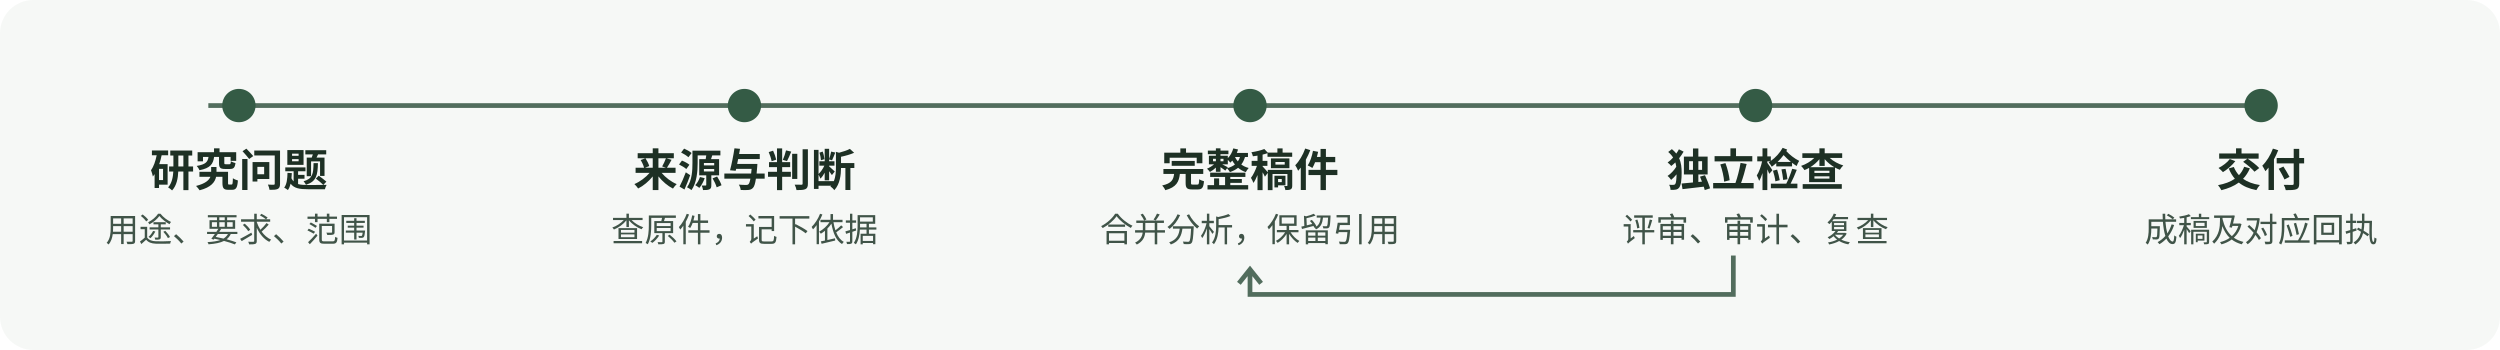
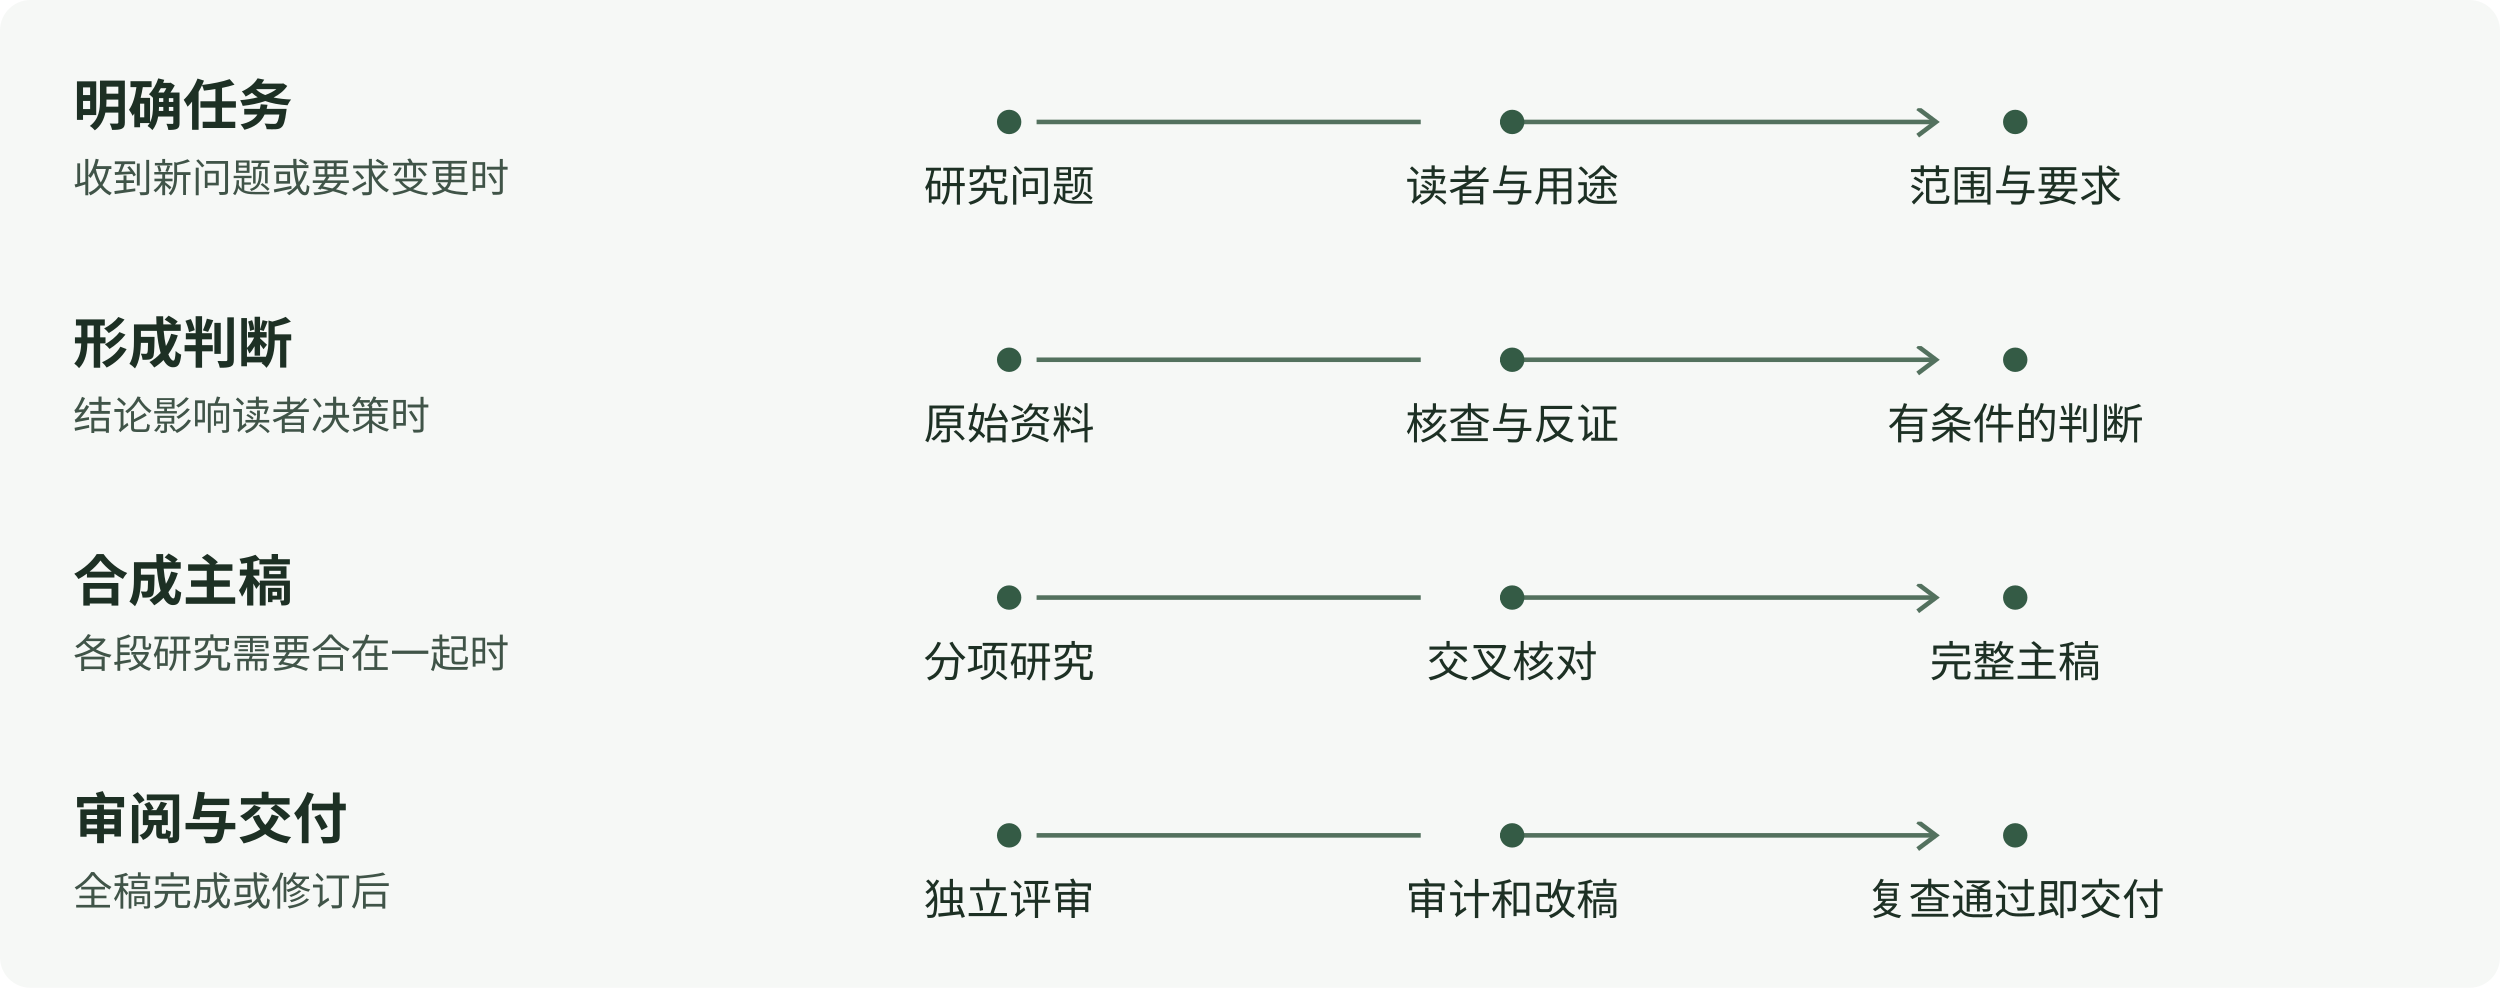
- <svg xmlns="http://www.w3.org/2000/svg" viewBox="0 0 900 126" role="img" aria-labelledby="title desc">
-   <rect width="900" height="126" rx="12" fill="#f6f8f6" />
-   <g stroke="#526d5d" fill="none" stroke-width="1.7">
-     <path d="M75 38H813" />
-     <path d="M624 92v14H450v-9m-4 5 4-5 4 5" />
-   </g>
-   <g font-family="system-ui, sans-serif" text-anchor="middle">
-     <circle cx="86" cy="38" r="6" fill="#345b45" />
-     <text x="86" y="67" font-size="16" font-weight="650" fill="#1d3024">研究问题</text>
-     <text x="86" y="87" font-size="12" fill="#405448">用途、要求、范围</text>
-     <circle cx="268" cy="38" r="6" fill="#345b45" />
-     <text x="268" y="67" font-size="16" font-weight="650" fill="#1d3024">来源与判断</text>
-     <text x="268" y="87" font-size="12" fill="#405448">查原件，记下依据</text>
-     <circle cx="450" cy="38" r="6" fill="#345b45" />
-     <text x="450" y="67" font-size="16" font-weight="650" fill="#1d3024">完整稿件</text>
-     <text x="450" y="87" font-size="12" fill="#405448">合并分析，保留引用</text>
-     <circle cx="632" cy="38" r="6" fill="#345b45" />
-     <text x="632" y="67" font-size="16" font-weight="650" fill="#1d3024">独立检查</text>
-     <text x="632" y="87" font-size="12" fill="#405448">评审、审计、复查</text>
-     <circle cx="814" cy="38" r="6" fill="#345b45" />
-     <text x="814" y="67" font-size="16" font-weight="650" fill="#1d3024">交付</text>
-     <text x="814" y="87" font-size="12" fill="#405448">成稿及对应回执</text>
+ <svg xmlns="http://www.w3.org/2000/svg" viewBox="0 0 820 324" role="img" aria-labelledby="title desc">
+   <defs>
+     <marker id="arrow" markerWidth="7" markerHeight="7" refX="5" refY="3" orient="auto">
+       <path d="M1 0l4 3-4 3" fill="none" stroke="#53715e" />
+     </marker>
+   </defs>
+   <rect width="820" height="324" rx="10" fill="#f6f8f6" />
+   <g font-family="system-ui, sans-serif">
+     <g>
+       <text x="24" y="41" fill="#1d3024" font-size="18" font-weight="650">明确任务</text>
+       <text x="24" y="63" fill="#405448" font-size="13">收到新问题或要求变更时</text>
+       <path d="M340 40h126m26 0h143" fill="none" stroke="#53715e" stroke-width="1.5" marker-end="url(#arrow)" />
+       <circle cx="331" cy="40" r="4" fill="#345b45" />
+       <text x="331" y="66" text-anchor="middle" fill="#1d3024" font-size="14">研究问题</text>
+       <circle cx="496" cy="40" r="4" fill="#345b45" />
+       <text x="496" y="66" text-anchor="middle" fill="#1d3024" font-size="14">读者与用途</text>
+       <circle cx="661" cy="40" r="4" fill="#345b45" />
+       <text x="661" y="66" text-anchor="middle" fill="#1d3024" font-size="14">范围与要求</text>
+     </g>
+     <g>
+       <text x="24" y="119" fill="#1d3024" font-size="18" font-weight="650">形成判断</text>
+       <text x="24" y="141" fill="#405448" font-size="13">结论影响读者决策时</text>
+       <path d="M340 118h126m26 0h143" fill="none" stroke="#53715e" stroke-width="1.5" marker-end="url(#arrow)" />
+       <circle cx="331" cy="118" r="4" fill="#345b45" />
+       <text x="331" y="144" text-anchor="middle" fill="#1d3024" font-size="14">原始资料</text>
+       <circle cx="496" cy="118" r="4" fill="#345b45" />
+       <text x="496" y="144" text-anchor="middle" fill="#1d3024" font-size="14">核查与反证</text>
+       <circle cx="661" cy="118" r="4" fill="#345b45" />
+       <text x="661" y="144" text-anchor="middle" fill="#1d3024" font-size="14">有条件的判断</text>
+     </g>
+     <g>
+       <text x="24" y="197" fill="#1d3024" font-size="18" font-weight="650">合成主稿</text>
+       <text x="24" y="219" fill="#405448" font-size="13">各段研究需要合在一起时</text>
+       <path d="M340 196h126m26 0h143" fill="none" stroke="#53715e" stroke-width="1.5" marker-end="url(#arrow)" />
+       <circle cx="331" cy="196" r="4" fill="#345b45" />
+       <text x="331" y="222" text-anchor="middle" fill="#1d3024" font-size="14">分项研究</text>
+       <circle cx="496" cy="196" r="4" fill="#345b45" />
+       <text x="496" y="222" text-anchor="middle" fill="#1d3024" font-size="14">交叉核对</text>
+       <circle cx="661" cy="196" r="4" fill="#345b45" />
+       <text x="661" y="222" text-anchor="middle" fill="#1d3024" font-size="14">完整主稿</text>
+     </g>
+     <g>
+       <text x="24" y="275" fill="#1d3024" font-size="18" font-weight="650">审阅与交付</text>
+       <text x="24" y="297" fill="#405448" font-size="13">全稿完成或修订后</text>
+       <path d="M340 274h126m26 0h143" fill="none" stroke="#53715e" stroke-width="1.5" marker-end="url(#arrow)" />
+       <circle cx="331" cy="274" r="4" fill="#345b45" />
+       <text x="331" y="300" text-anchor="middle" fill="#1d3024" font-size="14">独立评审</text>
+       <circle cx="496" cy="274" r="4" fill="#345b45" />
+       <text x="496" y="300" text-anchor="middle" fill="#1d3024" font-size="14">审计和改稿</text>
+       <circle cx="661" cy="274" r="4" fill="#345b45" />
+       <text x="661" y="300" text-anchor="middle" fill="#1d3024" font-size="14">复查通过即交付</text>
+     </g>
  </g>
</svg>
